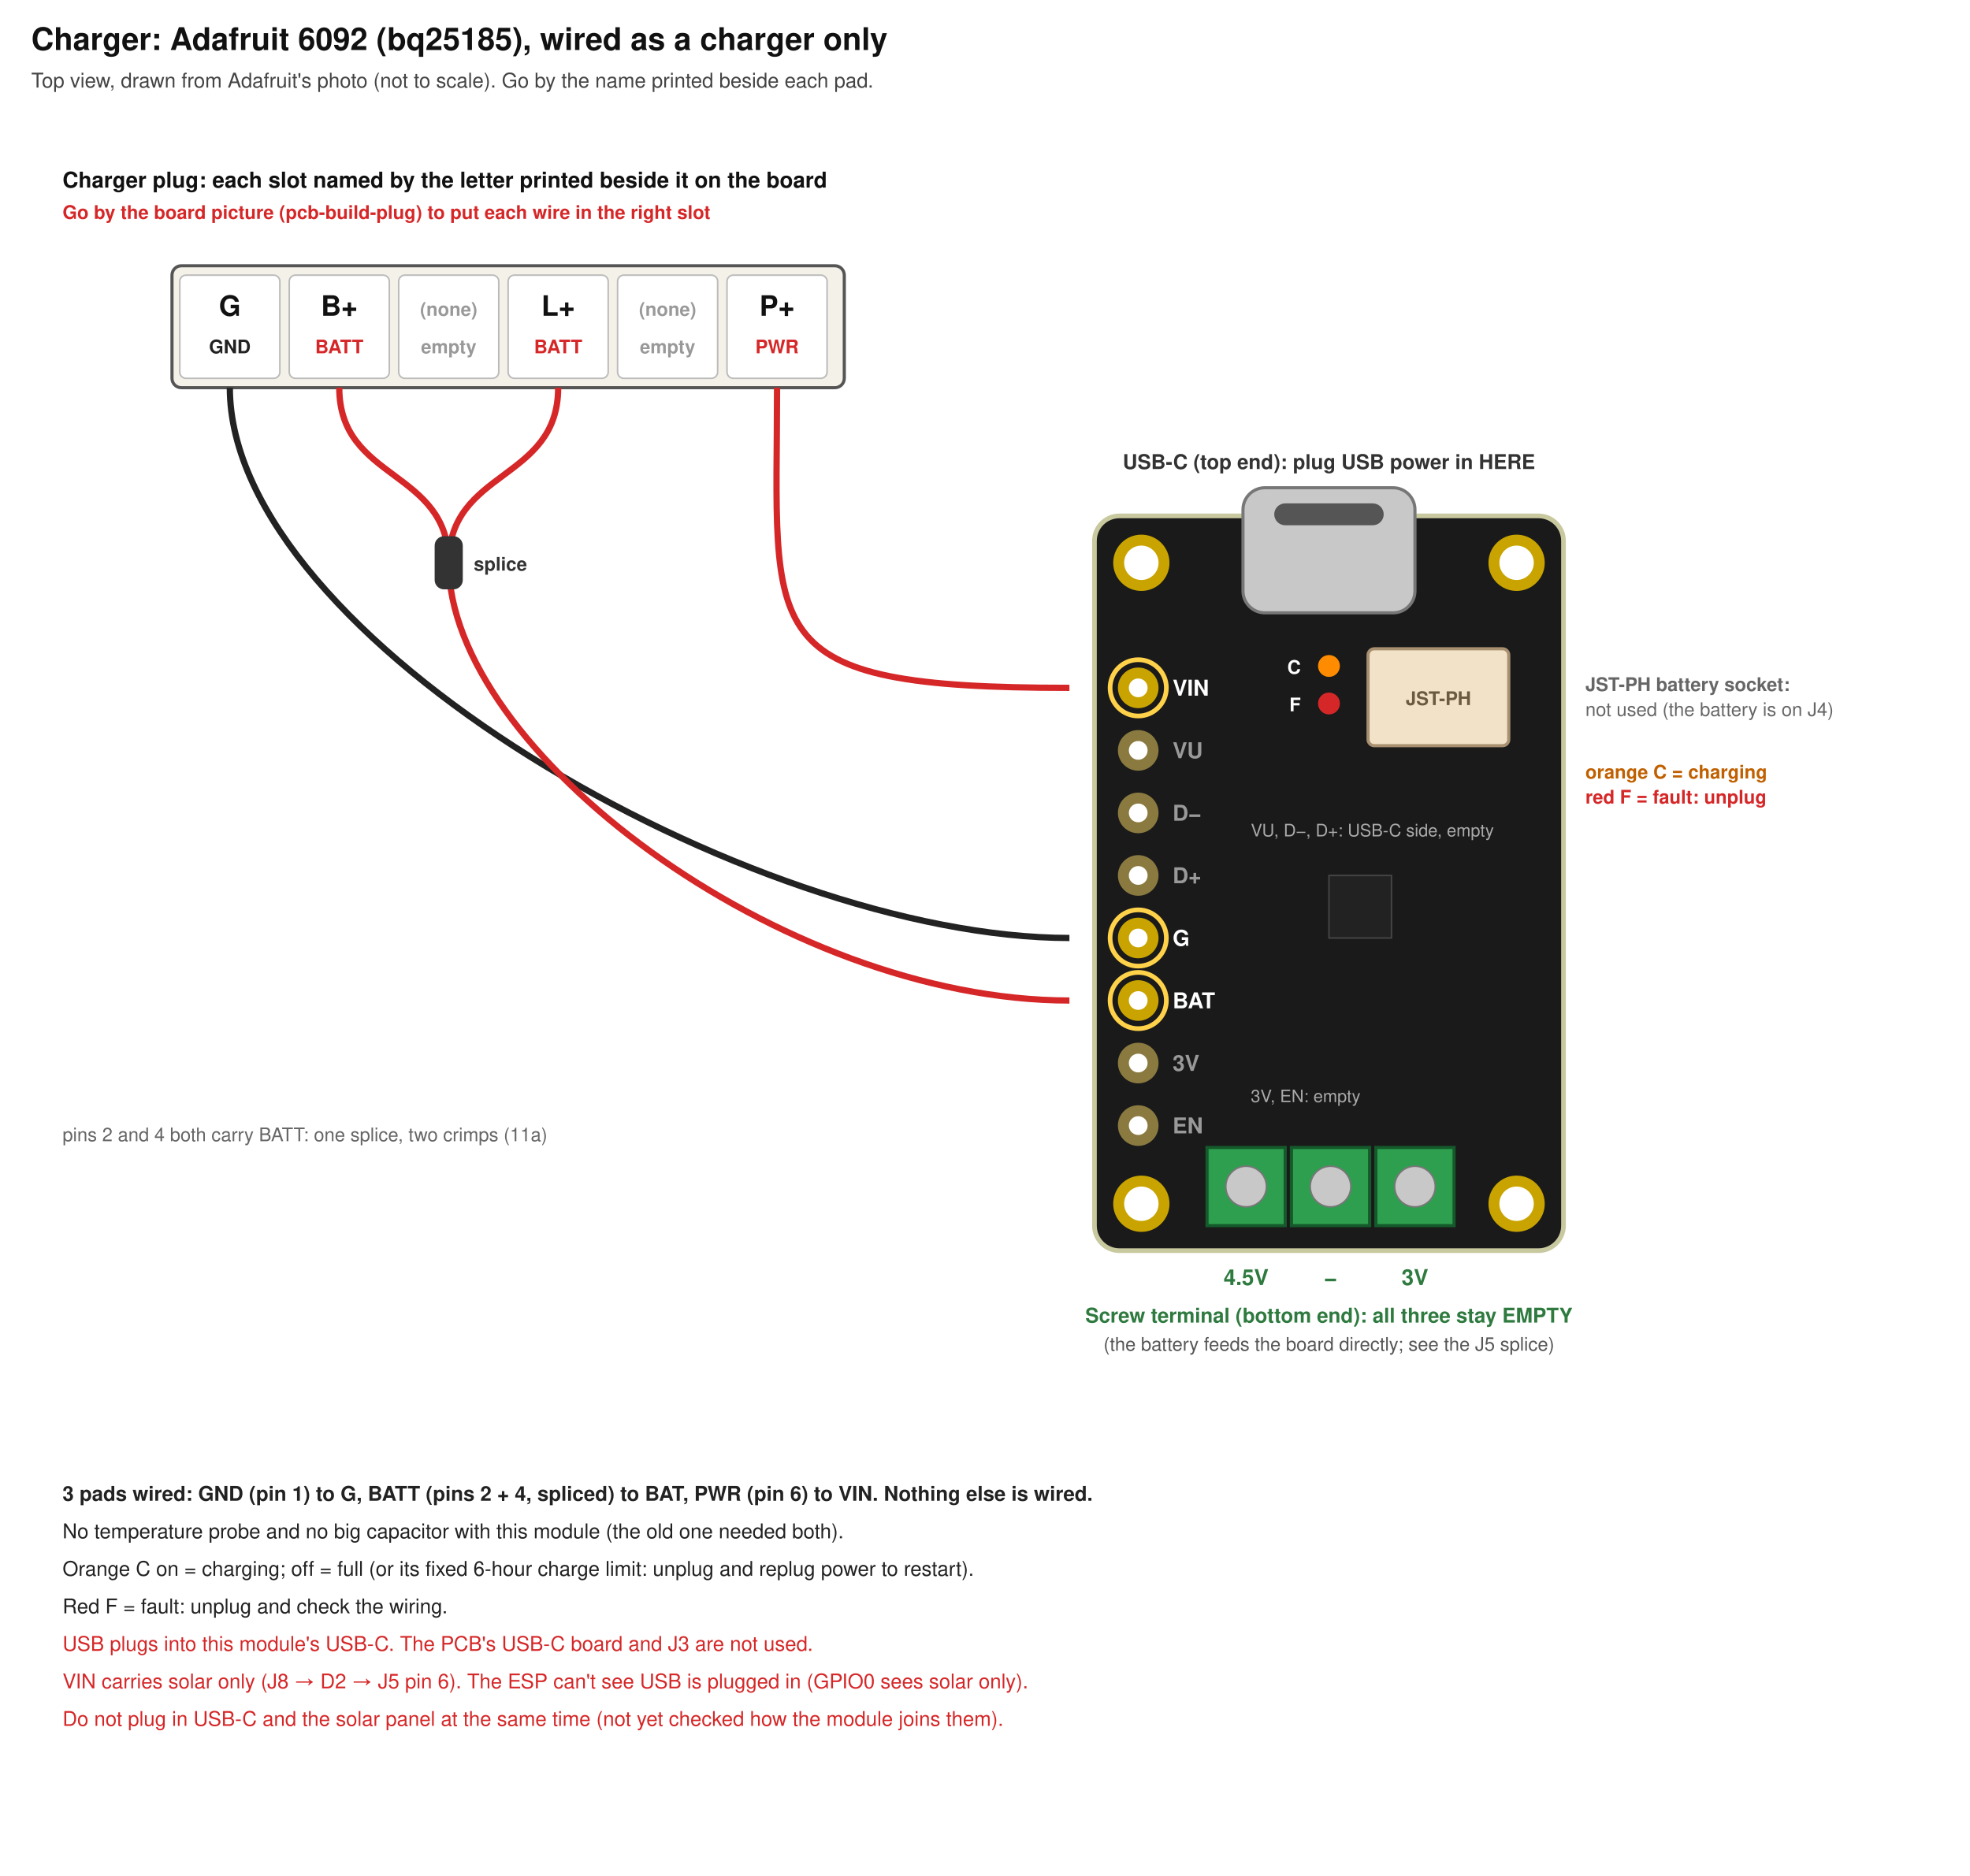
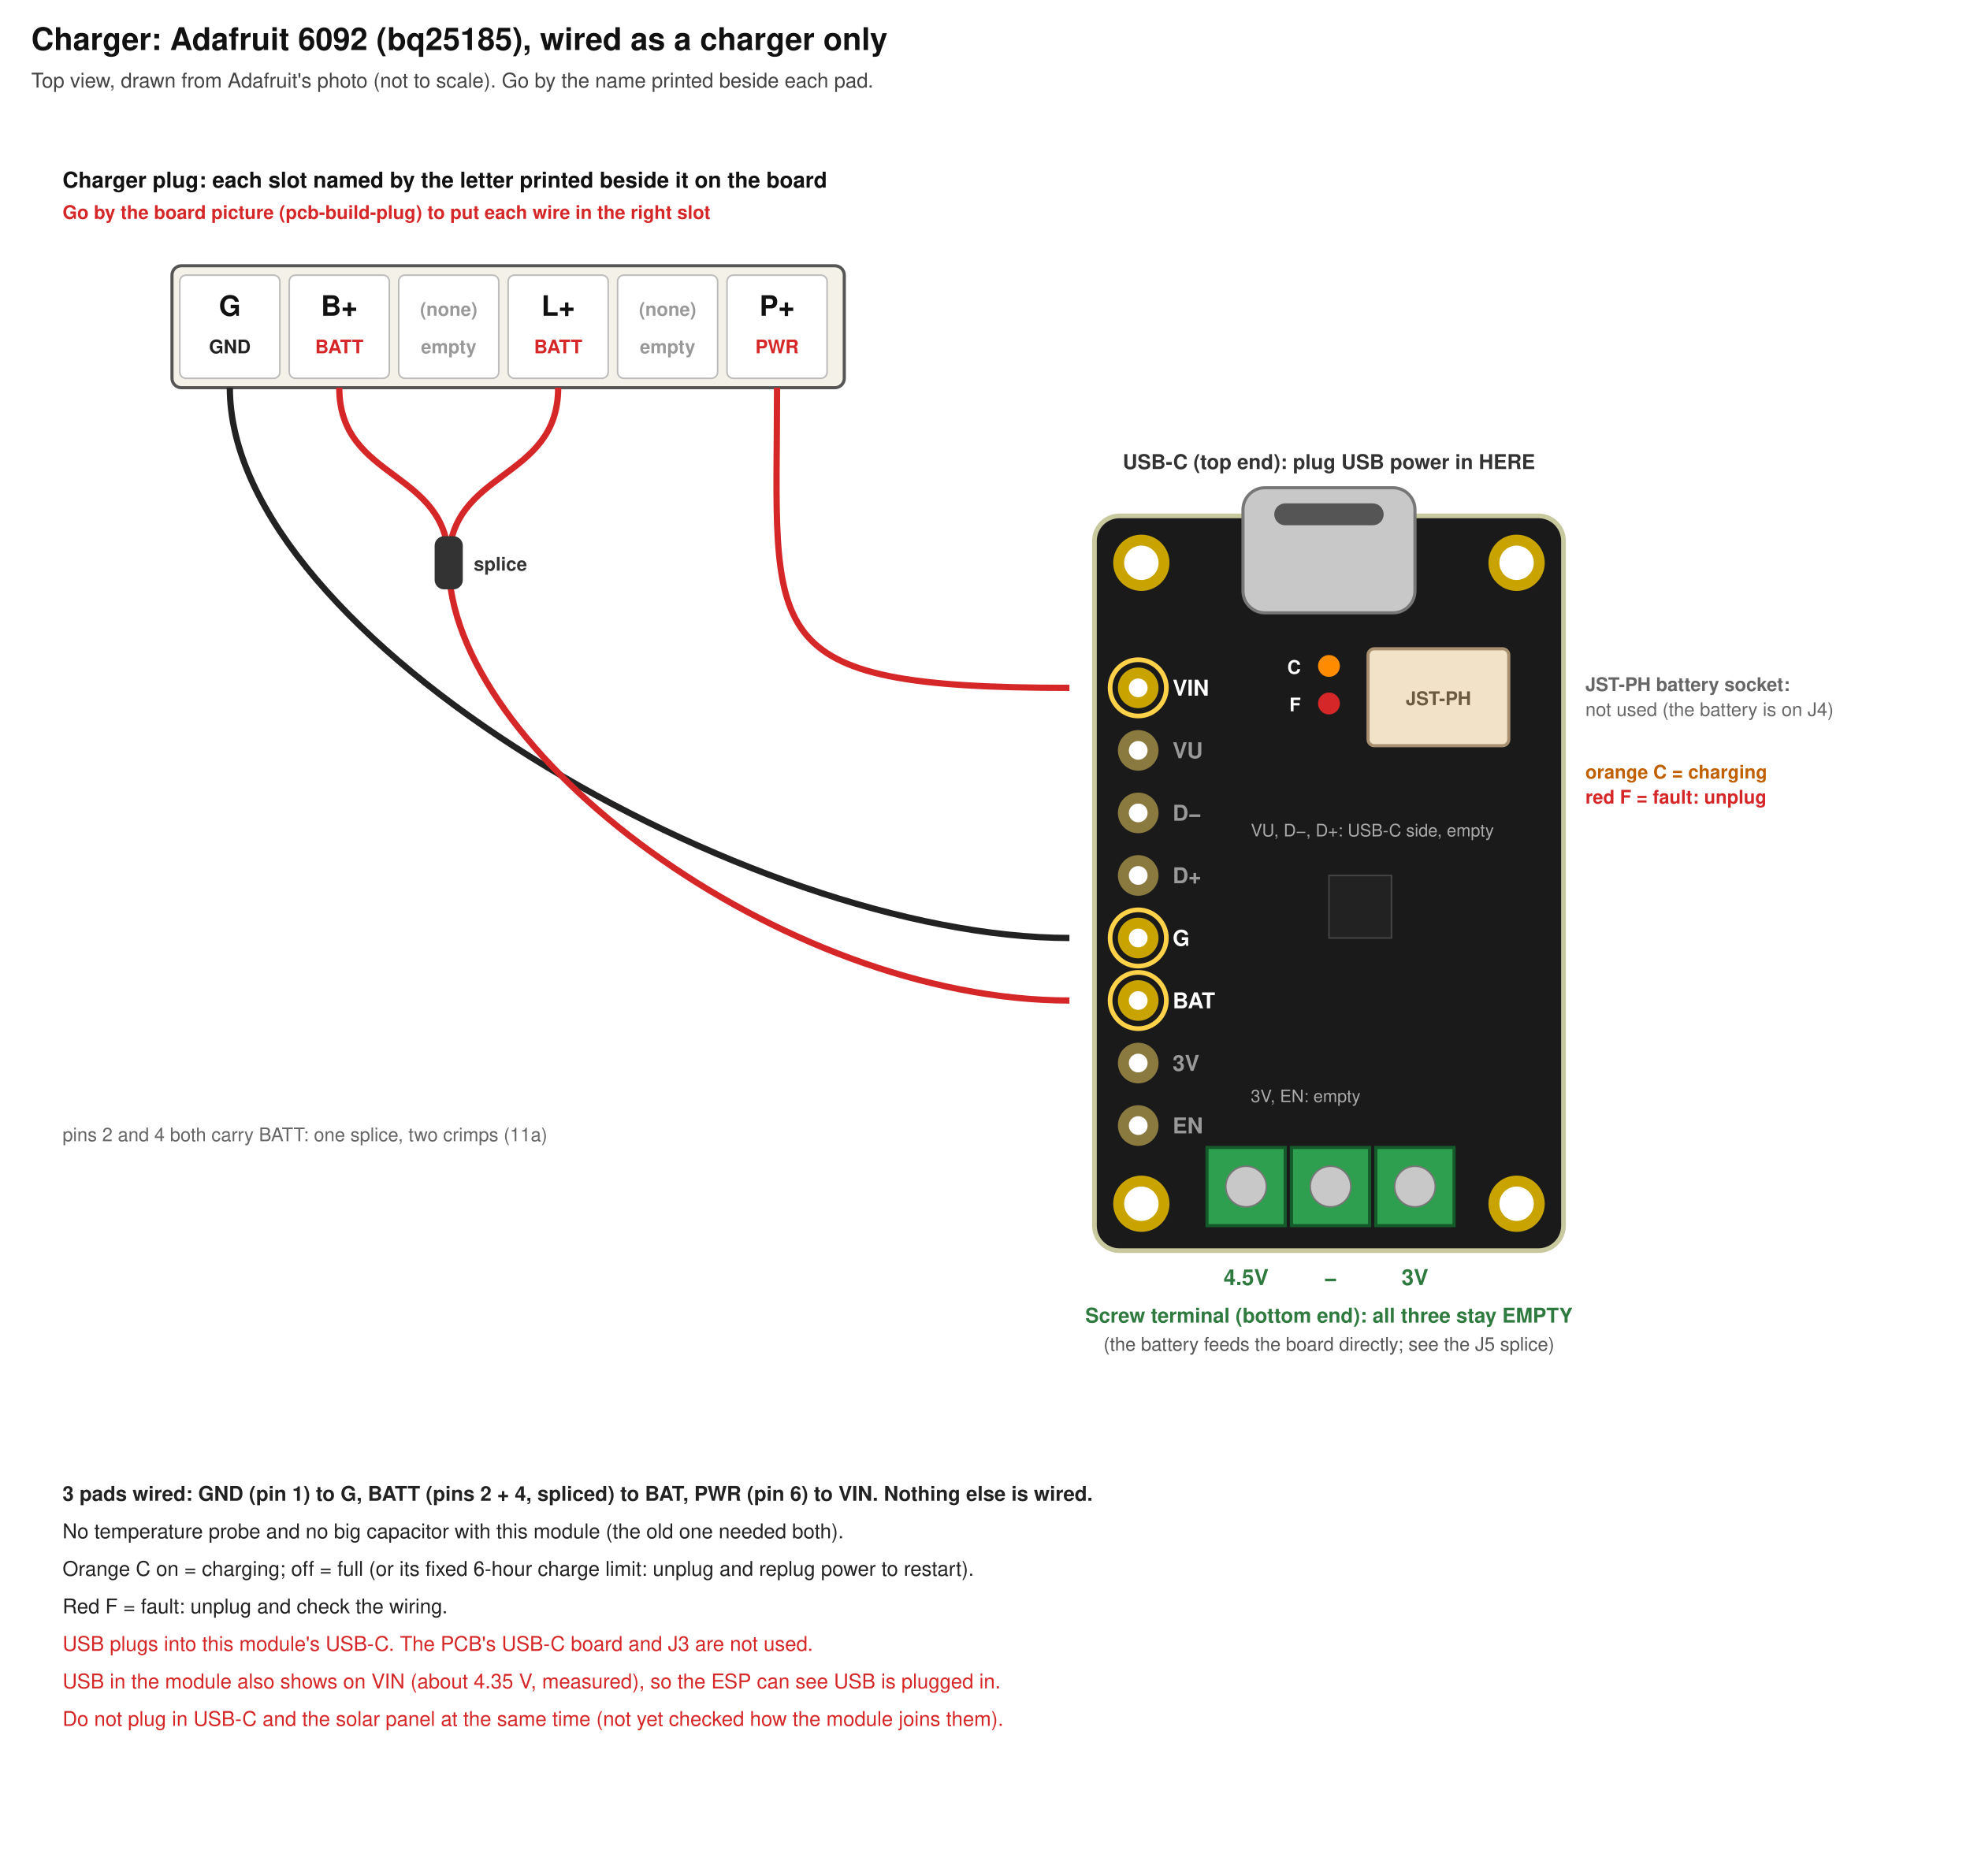
<svg xmlns="http://www.w3.org/2000/svg" width="1260" height="1200" font-family="Helvetica,Arial">
  <rect width="100%" height="100%" fill="#fff" />
  <text x="20.0" y="32.0" font-size="20.0" fill="#111" font-weight="bold" text-anchor="start">Charger: Adafruit 6092 (bq25185), wired as a charger only</text>
  <text x="20.0" y="56.0" font-size="13.0" fill="#444" font-weight="normal" text-anchor="start">Top view, drawn from Adafruit's photo (not to scale). Go by the name printed beside each pad.</text>
  <rect x="700" y="330" width="300" height="470" rx="16" fill="#1a1a1a" stroke="#c9c9a0" stroke-width="3" />
  <circle cx="730" cy="360" r="18" fill="#c9a400" />
  <circle cx="730" cy="360" r="11" fill="#fff" />
  <circle cx="970" cy="360" r="18" fill="#c9a400" />
  <circle cx="970" cy="360" r="11" fill="#fff" />
  <circle cx="730" cy="770" r="18" fill="#c9a400" />
  <circle cx="730" cy="770" r="11" fill="#fff" />
  <circle cx="970" cy="770" r="18" fill="#c9a400" />
  <circle cx="970" cy="770" r="11" fill="#fff" />
  <rect x="795" y="312" width="110" height="80" rx="14" fill="#c8c8c8" stroke="#777" stroke-width="2" />
  <rect x="815" y="322" width="70" height="14" rx="7" fill="#555" />
  <text x="850.0" y="300.0" font-size="13.0" fill="#333" font-weight="bold" text-anchor="middle">USB-C (top end): plug USB power in HERE</text>
  <rect x="875" y="415" width="90" height="62" rx="4" fill="#f1e2c8" stroke="#a89070" stroke-width="2" />
  <text x="920.0" y="451.0" font-size="12.0" fill="#6b5a40" font-weight="bold" text-anchor="middle">JST-PH</text>
  <text x="1014.0" y="442.0" font-size="12.0" fill="#666" font-weight="bold" text-anchor="start">JST-PH battery socket:</text>
  <text x="1014.0" y="458.0" font-size="12.0" fill="#666" font-weight="normal" text-anchor="start">not used (the battery is on J4)</text>
  <circle cx="850" cy="426" r="7" fill="#ff8c00" />
  <text x="832.0" y="431.0" font-size="12.0" fill="#fff" font-weight="bold" text-anchor="end">C</text>
  <circle cx="850" cy="450" r="7" fill="#d62728" />
  <text x="832.0" y="455.0" font-size="12.0" fill="#fff" font-weight="bold" text-anchor="end">F</text>
  <text x="1014.0" y="498.0" font-size="12.0" fill="#c06000" font-weight="bold" text-anchor="start">orange C = charging</text>
  <text x="1014.0" y="514.0" font-size="12.0" fill="#d62728" font-weight="bold" text-anchor="start">red F = fault: unplug</text>
  <rect x="850" y="560" width="40" height="40" fill="#222" stroke="#444" />
  <circle cx="728" cy="440" r="13" fill="#c9a400" />
  <circle cx="728" cy="440" r="6" fill="#fff" />
  <text x="750.0" y="445.0" font-size="14.0" fill="#fff" font-weight="bold" text-anchor="start">VIN</text>
  <circle cx="728" cy="440" r="18" fill="none" stroke="#ffd24a" stroke-width="3" />
  <circle cx="728" cy="480" r="13" fill="#8a7a40" />
  <circle cx="728" cy="480" r="6" fill="#fff" />
  <text x="750.0" y="485.0" font-size="14.0" fill="#999" font-weight="bold" text-anchor="start">VU</text>
  <circle cx="728" cy="520" r="13" fill="#8a7a40" />
  <circle cx="728" cy="520" r="6" fill="#fff" />
  <text x="750.0" y="525.0" font-size="14.0" fill="#999" font-weight="bold" text-anchor="start">D−</text>
  <circle cx="728" cy="560" r="13" fill="#8a7a40" />
  <circle cx="728" cy="560" r="6" fill="#fff" />
  <text x="750.0" y="565.0" font-size="14.0" fill="#999" font-weight="bold" text-anchor="start">D+</text>
  <circle cx="728" cy="600" r="13" fill="#c9a400" />
  <circle cx="728" cy="600" r="6" fill="#fff" />
  <text x="750.0" y="605.0" font-size="14.0" fill="#fff" font-weight="bold" text-anchor="start">G</text>
  <circle cx="728" cy="600" r="18" fill="none" stroke="#ffd24a" stroke-width="3" />
  <circle cx="728" cy="640" r="13" fill="#c9a400" />
  <circle cx="728" cy="640" r="6" fill="#fff" />
  <text x="750.0" y="645.0" font-size="14.0" fill="#fff" font-weight="bold" text-anchor="start">BAT</text>
  <circle cx="728" cy="640" r="18" fill="none" stroke="#ffd24a" stroke-width="3" />
  <circle cx="728" cy="680" r="13" fill="#8a7a40" />
  <circle cx="728" cy="680" r="6" fill="#fff" />
  <text x="750.0" y="685.0" font-size="14.0" fill="#999" font-weight="bold" text-anchor="start">3V</text>
  <circle cx="728" cy="720" r="13" fill="#8a7a40" />
  <circle cx="728" cy="720" r="6" fill="#fff" />
  <text x="750.0" y="725.0" font-size="14.0" fill="#999" font-weight="bold" text-anchor="start">EN</text>
  <text x="800.0" y="535.0" font-size="11.0" fill="#aaa" font-weight="normal" text-anchor="start">VU, D−, D+: USB-C side, empty</text>
  <text x="800.0" y="705.0" font-size="11.0" fill="#aaa" font-weight="normal" text-anchor="start">3V, EN: empty</text>
  <rect x="772" y="734" width="50" height="50" fill="#2e9e4f" stroke="#145a2a" stroke-width="2" />
  <circle cx="797" cy="759" r="13" fill="#c8c8c8" stroke="#777" />
  <text x="797.0" y="822.0" font-size="14.0" fill="#2e7a3f" font-weight="bold" text-anchor="middle">4.5V</text>
  <rect x="826" y="734" width="50" height="50" fill="#2e9e4f" stroke="#145a2a" stroke-width="2" />
  <circle cx="851" cy="759" r="13" fill="#c8c8c8" stroke="#777" />
  <text x="851.0" y="822.0" font-size="14.0" fill="#2e7a3f" font-weight="bold" text-anchor="middle">−</text>
  <rect x="880" y="734" width="50" height="50" fill="#2e9e4f" stroke="#145a2a" stroke-width="2" />
  <circle cx="905" cy="759" r="13" fill="#c8c8c8" stroke="#777" />
  <text x="905.0" y="822.0" font-size="14.0" fill="#2e7a3f" font-weight="bold" text-anchor="middle">3V</text>
  <text x="850.0" y="846.0" font-size="13.0" fill="#2e7a3f" font-weight="bold" text-anchor="middle">Screw terminal (bottom end): all three stay EMPTY</text>
  <text x="850.0" y="864.0" font-size="12.0" fill="#555" font-weight="normal" text-anchor="middle">(the battery feeds the board directly; see the J5 splice)</text>
  <text x="40.0" y="120.0" font-size="14.0" fill="#111" font-weight="bold" text-anchor="start">Charger plug: each slot named by the letter printed beside it on the board</text>
  <text x="40.0" y="140.0" font-size="12.0" fill="#d62728" font-weight="bold" text-anchor="start">Go by the board picture (pcb-build-plug) to put each wire in the right slot</text>
  <rect x="110" y="170" width="430" height="78" rx="6" fill="#f4f1e8" stroke="#555" stroke-width="2" />
  <rect x="115" y="176" width="64" height="66" rx="4" fill="#fff" stroke="#bbb" />
  <text x="147.0" y="202.0" font-size="18.0" fill="#111" font-weight="bold" text-anchor="middle">G</text>
  <text x="147.0" y="226.0" font-size="12.0" fill="#222" font-weight="bold" text-anchor="middle">GND</text>
  <rect x="185" y="176" width="64" height="66" rx="4" fill="#fff" stroke="#bbb" />
  <text x="217.0" y="202.0" font-size="18.0" fill="#111" font-weight="bold" text-anchor="middle">B+</text>
  <text x="217.0" y="226.0" font-size="12.0" fill="#d62728" font-weight="bold" text-anchor="middle">BATT</text>
  <rect x="255" y="176" width="64" height="66" rx="4" fill="#fff" stroke="#bbb" />
  <text x="287.0" y="202.0" font-size="12.0" fill="#999" font-weight="bold" text-anchor="middle">(none)</text>
  <text x="287.0" y="226.0" font-size="12.0" fill="#999" font-weight="bold" text-anchor="middle">empty</text>
  <rect x="325" y="176" width="64" height="66" rx="4" fill="#fff" stroke="#bbb" />
  <text x="357.0" y="202.0" font-size="18.0" fill="#111" font-weight="bold" text-anchor="middle">L+</text>
  <text x="357.0" y="226.0" font-size="12.0" fill="#d62728" font-weight="bold" text-anchor="middle">BATT</text>
  <rect x="395" y="176" width="64" height="66" rx="4" fill="#fff" stroke="#bbb" />
  <text x="427.0" y="202.0" font-size="12.0" fill="#999" font-weight="bold" text-anchor="middle">(none)</text>
  <text x="427.0" y="226.0" font-size="12.0" fill="#999" font-weight="bold" text-anchor="middle">empty</text>
  <rect x="465" y="176" width="64" height="66" rx="4" fill="#fff" stroke="#bbb" />
  <text x="497.0" y="202.0" font-size="18.0" fill="#111" font-weight="bold" text-anchor="middle">P+</text>
  <text x="497.0" y="226.0" font-size="12.0" fill="#d62728" font-weight="bold" text-anchor="middle">PWR</text>
  <path d="M497 248 C 497 408, 480 440, 684 440" fill="none" stroke="#d62728" stroke-width="4" />
  <path d="M147 248 C 147 408, 480 600, 684 600" fill="none" stroke="#222" stroke-width="4" />
  <path d="M217 248 C 217 308, 287 300, 287 360" fill="none" stroke="#d62728" stroke-width="4" />
  <path d="M357 248 C 357 308, 287 300, 287 360" fill="none" stroke="#d62728" stroke-width="4" />
  <path d="M287 360 C 287 480, 500 640, 684 640" fill="none" stroke="#d62728" stroke-width="4" />
  <rect x="278" y="343" width="18" height="34" rx="6" fill="#333" />
  <text x="303.0" y="365.0" font-size="12.0" fill="#333" font-weight="bold" text-anchor="start" stroke="#fff" stroke-width="3" paint-order="stroke">splice</text>
  <text x="40.0" y="730.0" font-size="12.0" fill="#666" font-weight="normal" text-anchor="start">pins 2 and 4 both carry BATT: one splice, two crimps (11a)</text>
  <text x="40.0" y="960.0" font-size="13.0" fill="#222" font-weight="bold" text-anchor="start">3 pads wired: GND (pin 1) to G, BATT (pins 2 + 4, spliced) to BAT, PWR (pin 6) to VIN. Nothing else is wired.</text>
  <text x="40.0" y="984.0" font-size="13.0" fill="#222" font-weight="normal" text-anchor="start">No temperature probe and no big capacitor with this module (the old one needed both).</text>
  <text x="40.0" y="1008.0" font-size="13.0" fill="#222" font-weight="normal" text-anchor="start">Orange C on = charging; off = full (or its fixed 6-hour charge limit: unplug and replug power to restart).</text>
  <text x="40.0" y="1032.0" font-size="13.0" fill="#222" font-weight="normal" text-anchor="start">Red F = fault: unplug and check the wiring.</text>
  <text x="40.0" y="1056.0" font-size="13.0" fill="#d62728" font-weight="normal" text-anchor="start">USB plugs into this module's USB-C. The PCB's USB-C board and J3 are not used.</text>
-   <text x="40.0" y="1080.0" font-size="13.0" fill="#d62728" font-weight="normal" text-anchor="start">VIN carries solar only (J8 → D2 → J5 pin 6). The ESP can't see USB is plugged in (GPIO0 sees solar only).</text>
+   <text x="40.0" y="1080.0" font-size="13.0" fill="#d62728" font-weight="normal" text-anchor="start">USB in the module also shows on VIN (about 4.35 V, measured), so the ESP can see USB is plugged in.</text>
  <text x="40.0" y="1104.0" font-size="13.0" fill="#d62728" font-weight="normal" text-anchor="start">Do not plug in USB-C and the solar panel at the same time (not yet checked how the module joins them).</text>
</svg>
